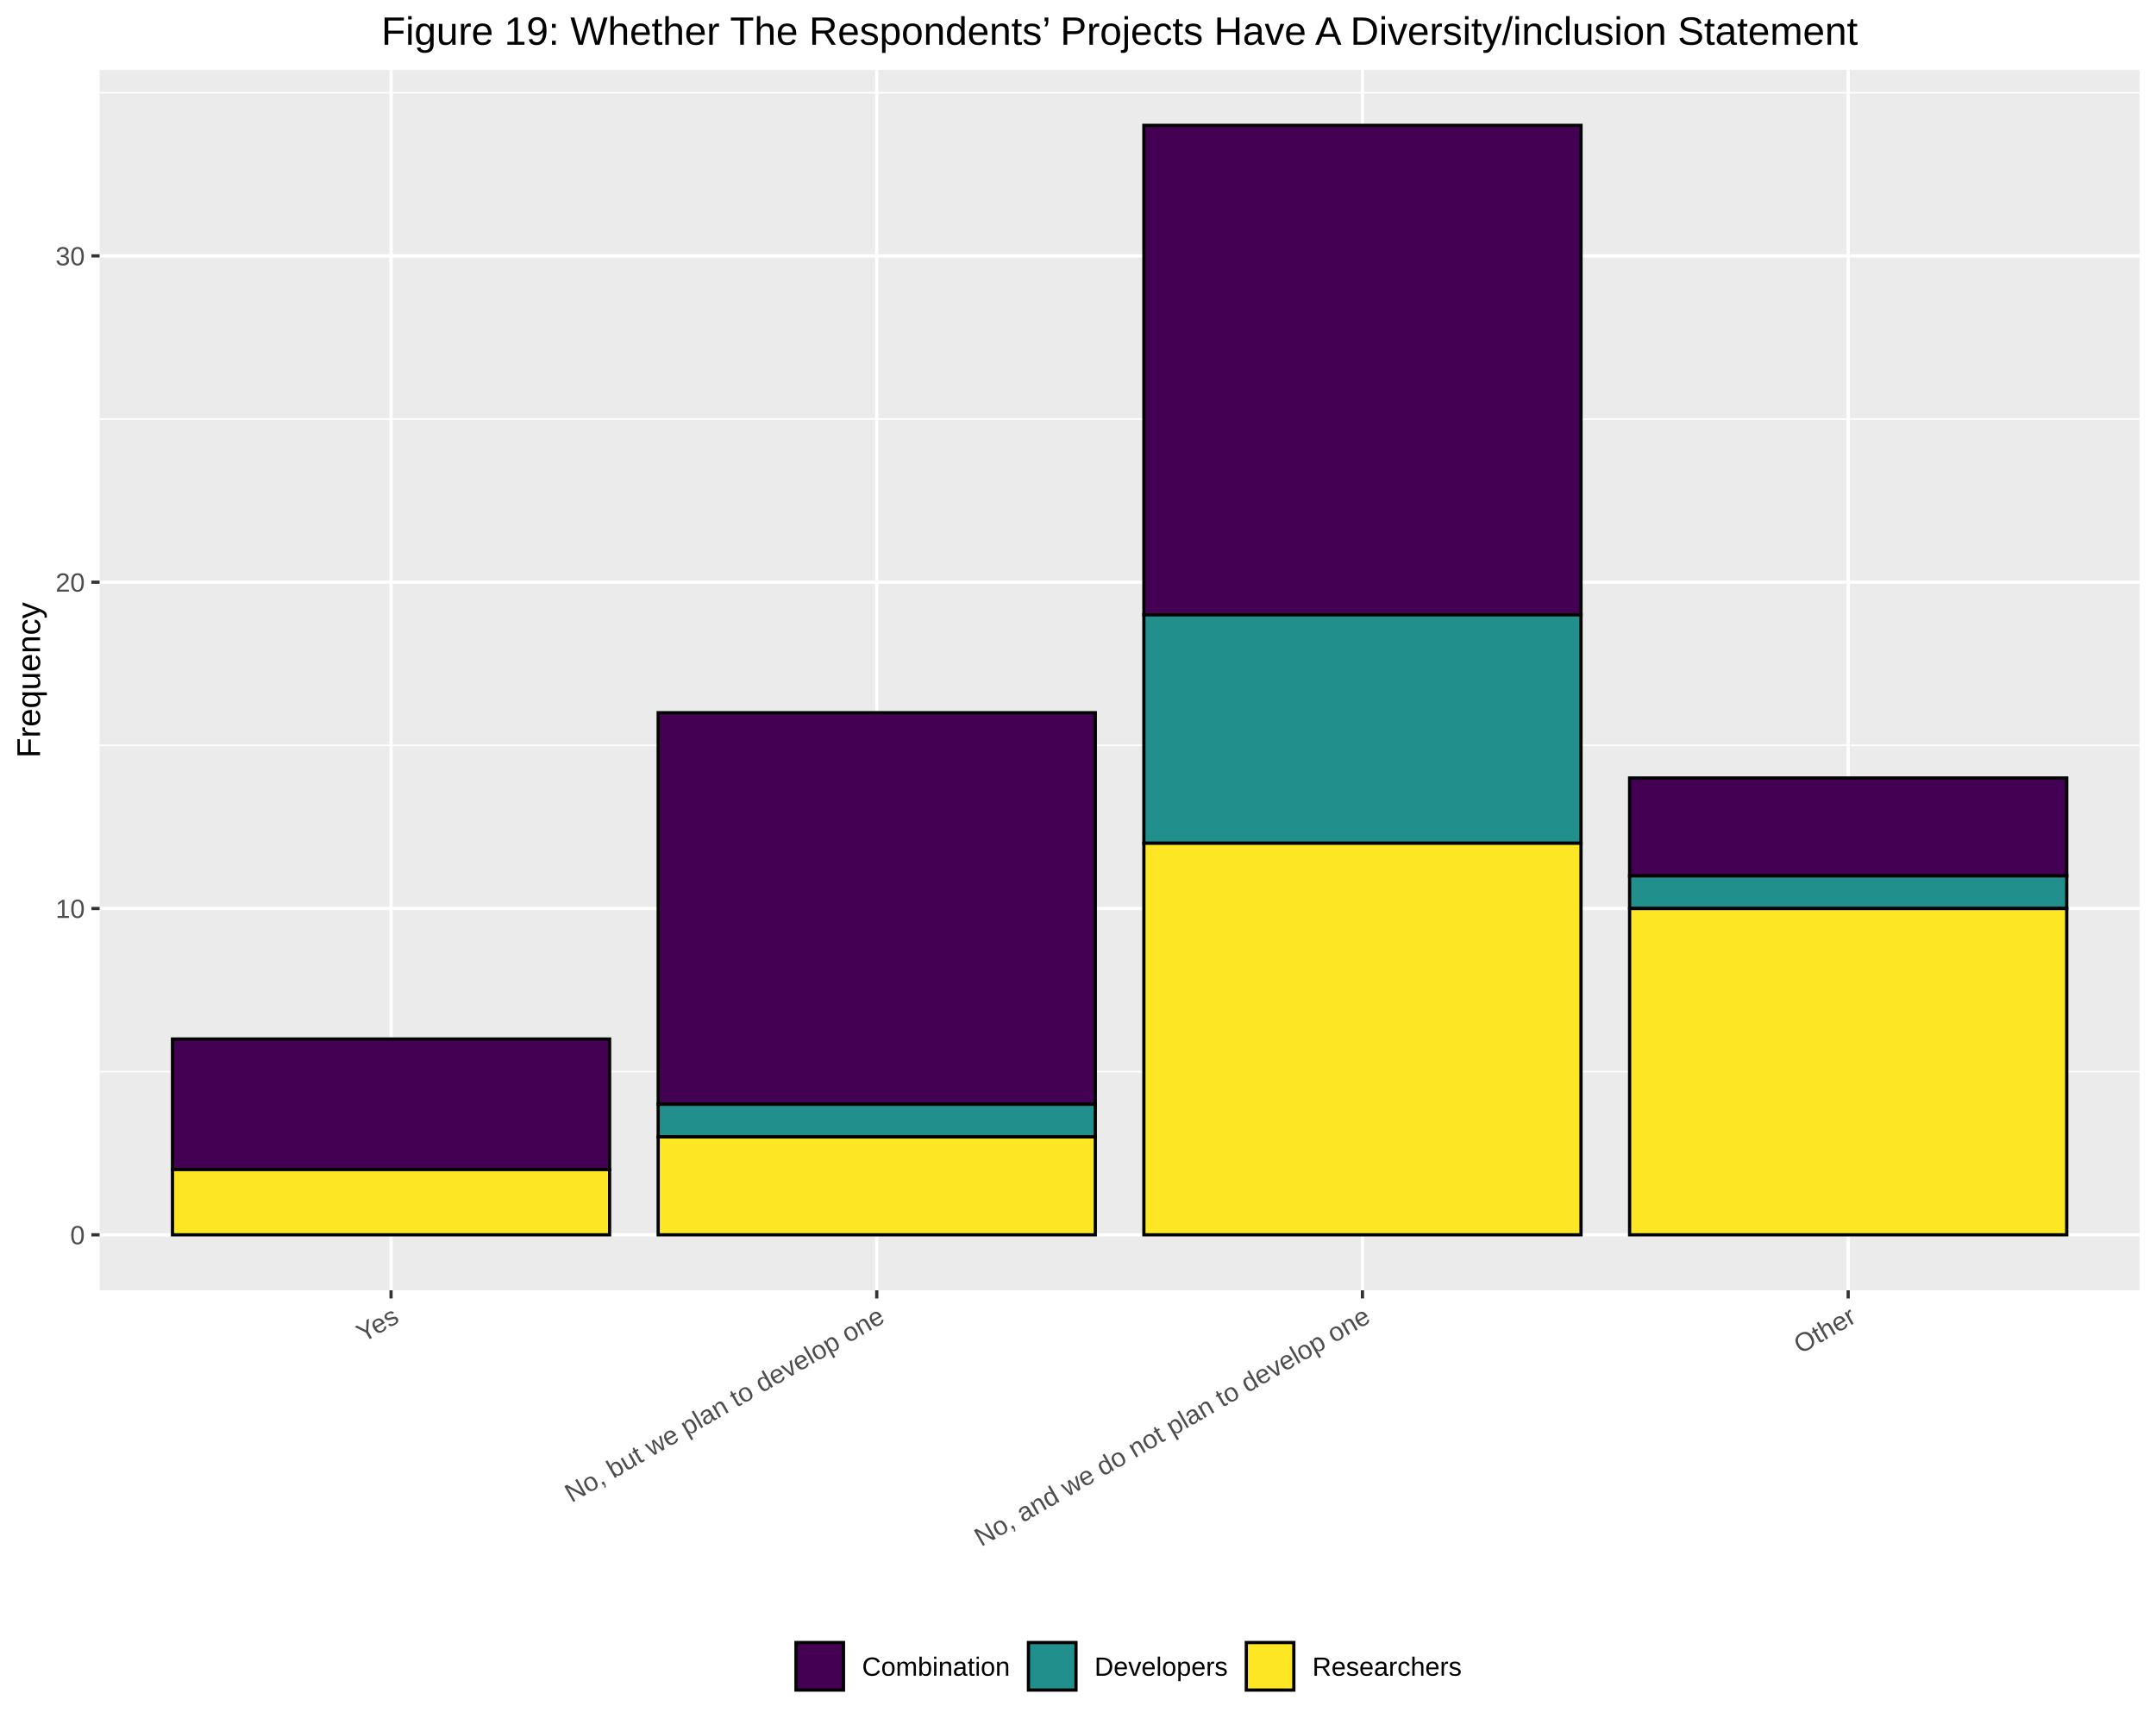
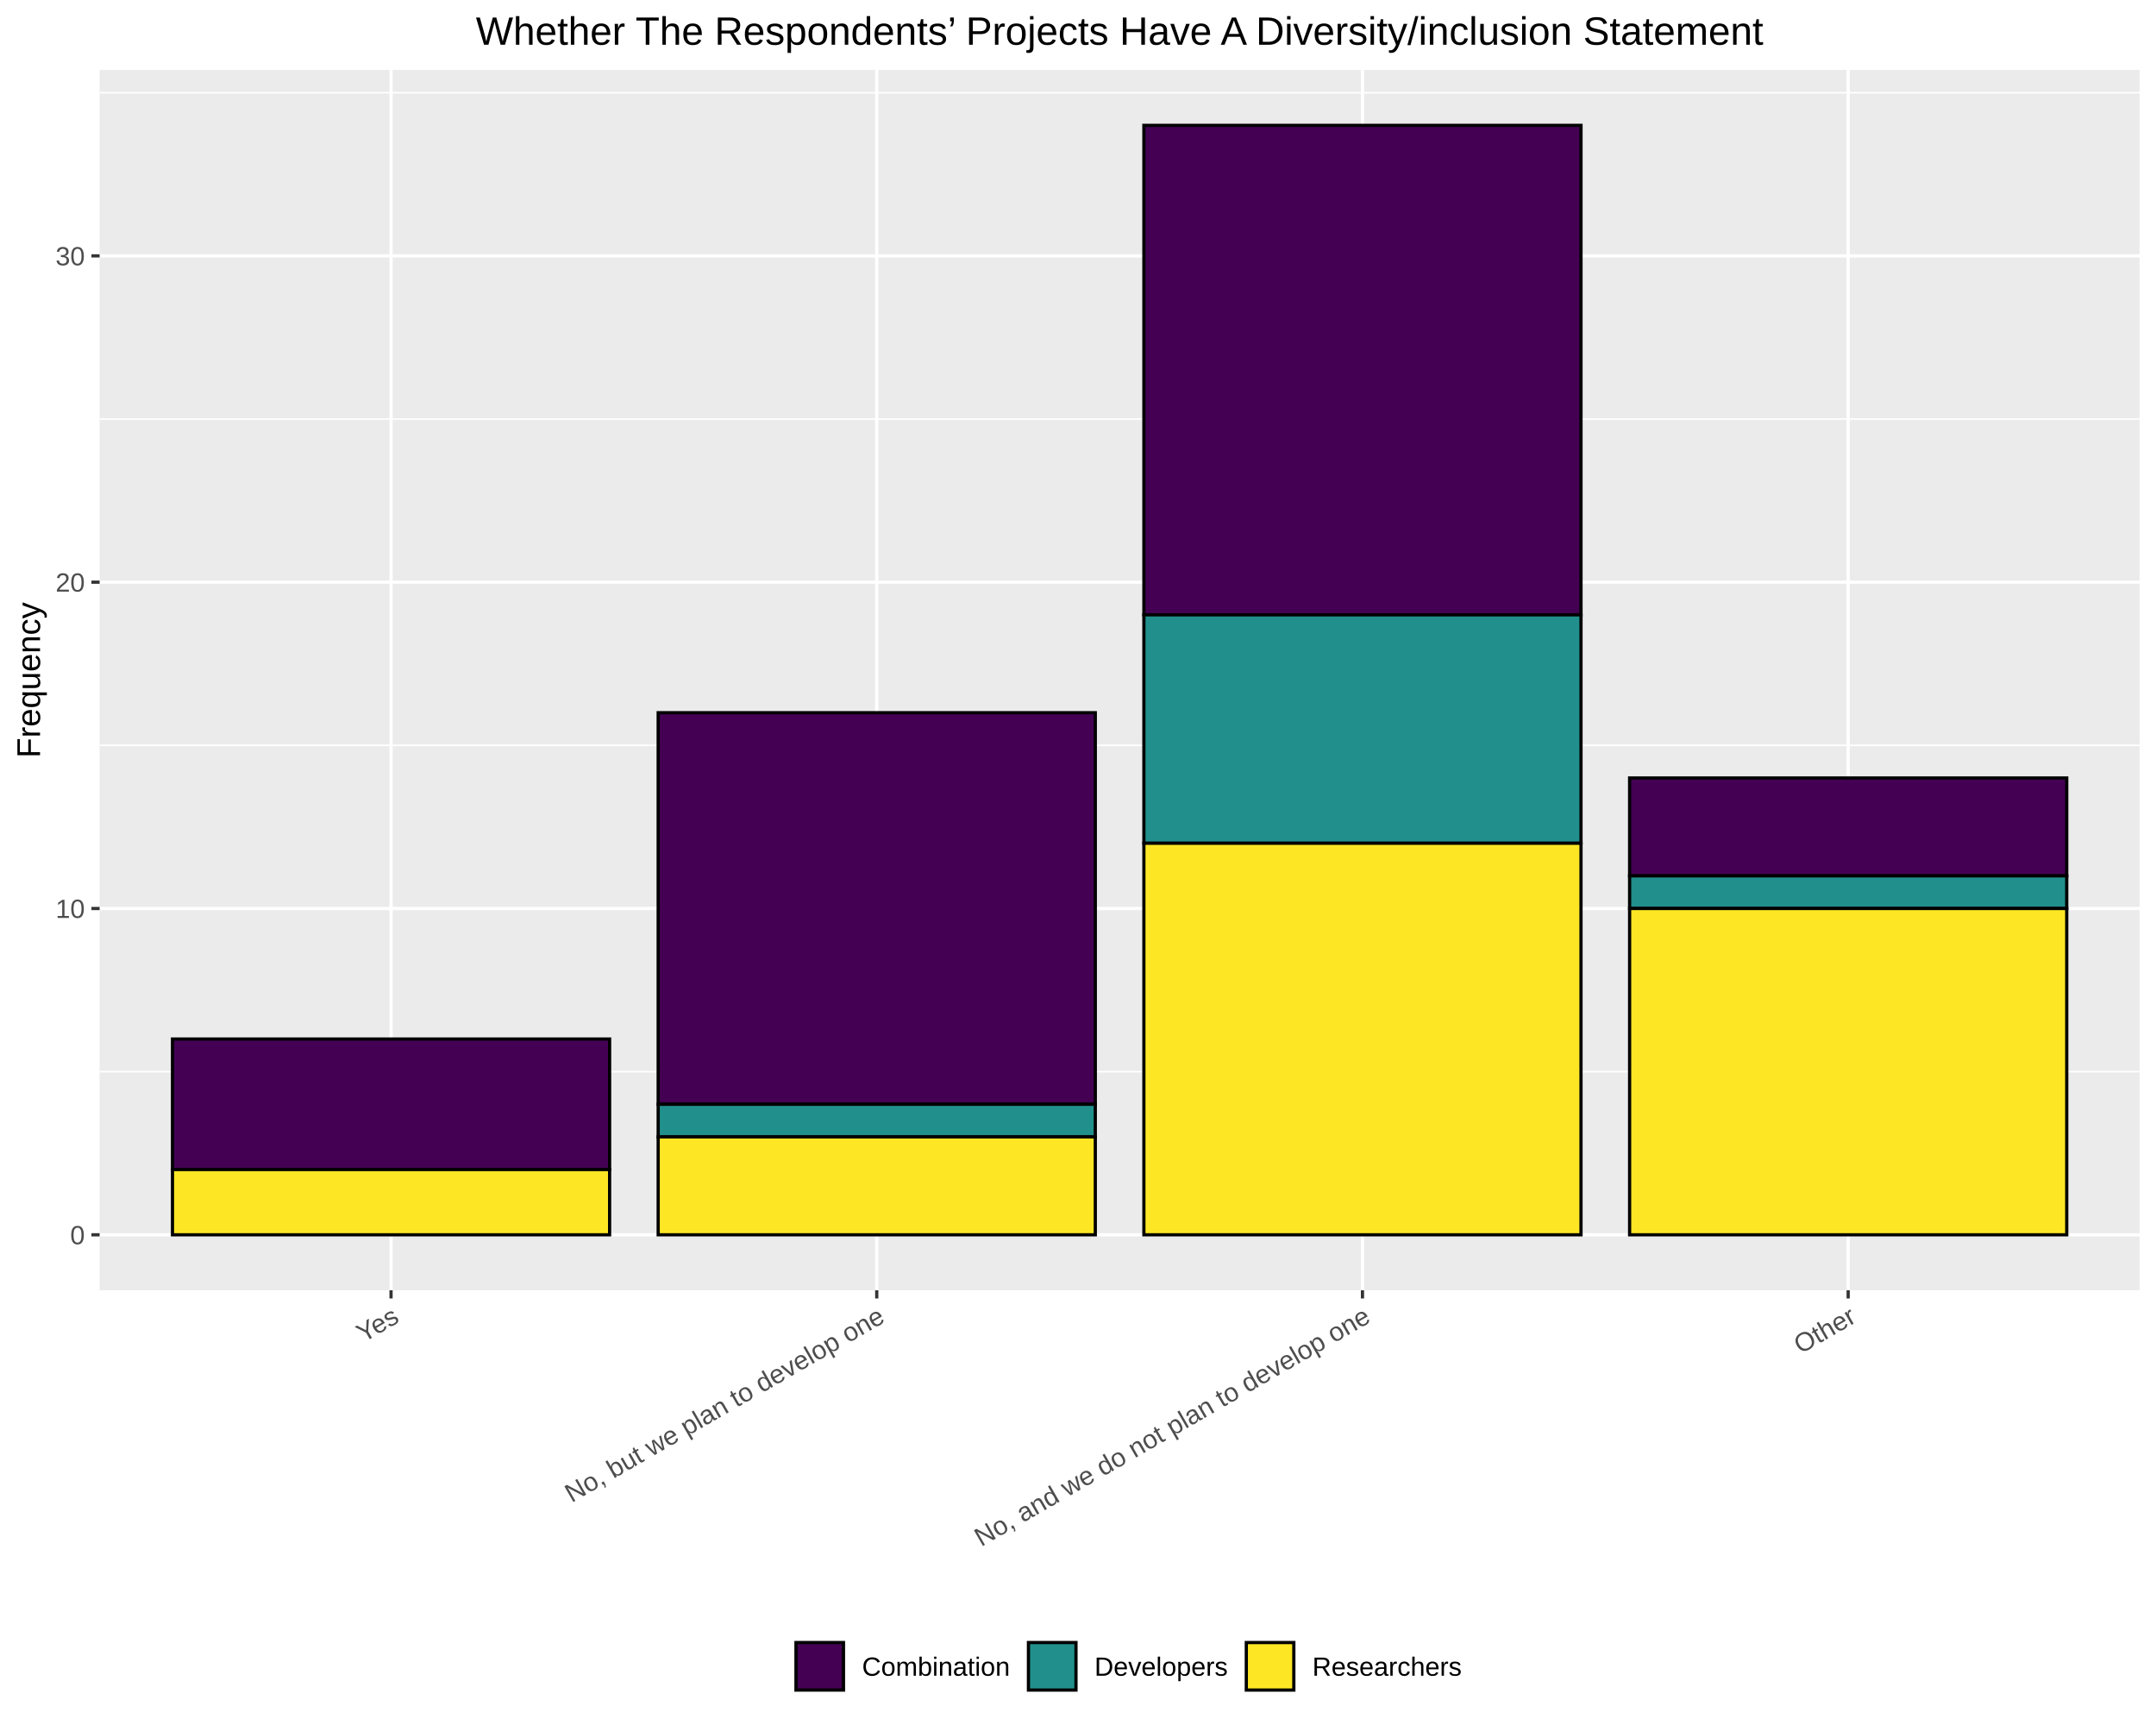
<svg xmlns="http://www.w3.org/2000/svg" class="svglite" width="720.00pt" height="576.00pt" viewBox="0 0 720.00 576.00">
  <defs>
    <style type="text/css">
    .svglite line, .svglite polyline, .svglite polygon, .svglite path, .svglite rect, .svglite circle {
      fill: none;
      stroke: #000000;
      stroke-linecap: round;
      stroke-linejoin: round;
      stroke-miterlimit: 10.00;
    }
    .svglite text {
      white-space: pre;
    }
  </style>
  </defs>
  <rect width="100%" height="100%" style="stroke: none; fill: #FFFFFF;" />
  <defs>
    <clipPath id="cpMC4wMHw3MjAuMDB8MC4wMHw1NzYuMDA=">
      <rect x="0.00" y="0.00" width="720.00" height="576.00" />
    </clipPath>
  </defs>
  <g clip-path="url(#cpMC4wMHw3MjAuMDB8MC4wMHw1NzYuMDA=)">
    <rect x="0.00" y="0.00" width="720.00" height="576.00" style="stroke-width: 1.07; stroke: #FFFFFF; fill: #FFFFFF;" />
  </g>
  <defs>
    <clipPath id="cpMzMuMjd8NzE0LjUyfDIzLjM0fDQzMC44NA==">
      <rect x="33.27" y="23.34" width="681.25" height="407.51" />
    </clipPath>
  </defs>
  <g clip-path="url(#cpMzMuMjd8NzE0LjUyfDIzLjM0fDQzMC44NA==)">
    <rect x="33.27" y="23.34" width="681.25" height="407.51" style="stroke-width: 1.07; stroke: none; fill: #EBEBEB;" />
    <polyline points="33.27,357.84 714.52,357.84 " style="stroke-width: 0.53; stroke: #FFFFFF; stroke-linecap: butt;" />
    <polyline points="33.27,248.88 714.52,248.88 " style="stroke-width: 0.53; stroke: #FFFFFF; stroke-linecap: butt;" />
    <polyline points="33.27,139.92 714.52,139.92 " style="stroke-width: 0.53; stroke: #FFFFFF; stroke-linecap: butt;" />
    <polyline points="33.27,30.96 714.52,30.96 " style="stroke-width: 0.53; stroke: #FFFFFF; stroke-linecap: butt;" />
    <polyline points="33.27,412.32 714.52,412.32 " style="stroke-width: 1.07; stroke: #FFFFFF; stroke-linecap: butt;" />
    <polyline points="33.27,303.36 714.52,303.36 " style="stroke-width: 1.07; stroke: #FFFFFF; stroke-linecap: butt;" />
    <polyline points="33.27,194.40 714.52,194.40 " style="stroke-width: 1.07; stroke: #FFFFFF; stroke-linecap: butt;" />
    <polyline points="33.27,85.44 714.52,85.44 " style="stroke-width: 1.07; stroke: #FFFFFF; stroke-linecap: butt;" />
    <polyline points="130.59,430.84 130.59,23.34 " style="stroke-width: 1.07; stroke: #FFFFFF; stroke-linecap: butt;" />
    <polyline points="292.79,430.84 292.79,23.34 " style="stroke-width: 1.07; stroke: #FFFFFF; stroke-linecap: butt;" />
    <polyline points="455.00,430.84 455.00,23.34 " style="stroke-width: 1.07; stroke: #FFFFFF; stroke-linecap: butt;" />
    <polyline points="617.20,430.84 617.20,23.34 " style="stroke-width: 1.07; stroke: #FFFFFF; stroke-linecap: butt;" />
    <rect x="57.60" y="346.94" width="145.98" height="43.58" style="stroke-width: 1.07; stroke-linecap: square; stroke-linejoin: miter; fill: #440154;" />
    <rect x="57.60" y="390.53" width="145.98" height="21.79" style="stroke-width: 1.07; stroke-linecap: square; stroke-linejoin: miter; fill: #FDE725;" />
    <rect x="219.80" y="237.98" width="145.98" height="130.75" style="stroke-width: 1.07; stroke-linecap: square; stroke-linejoin: miter; fill: #440154;" />
    <rect x="219.80" y="368.73" width="145.98" height="10.90" style="stroke-width: 1.07; stroke-linecap: square; stroke-linejoin: miter; fill: #21908C;" />
    <rect x="219.80" y="379.63" width="145.98" height="32.69" style="stroke-width: 1.07; stroke-linecap: square; stroke-linejoin: miter; fill: #FDE725;" />
    <rect x="382.00" y="41.86" width="145.98" height="163.44" style="stroke-width: 1.07; stroke-linecap: square; stroke-linejoin: miter; fill: #440154;" />
    <rect x="382.00" y="205.30" width="145.98" height="76.27" style="stroke-width: 1.07; stroke-linecap: square; stroke-linejoin: miter; fill: #21908C;" />
    <rect x="382.00" y="281.57" width="145.98" height="130.75" style="stroke-width: 1.07; stroke-linecap: square; stroke-linejoin: miter; fill: #FDE725;" />
    <rect x="544.21" y="259.78" width="145.98" height="32.69" style="stroke-width: 1.07; stroke-linecap: square; stroke-linejoin: miter; fill: #440154;" />
    <rect x="544.21" y="292.46" width="145.98" height="10.90" style="stroke-width: 1.07; stroke-linecap: square; stroke-linejoin: miter; fill: #21908C;" />
    <rect x="544.21" y="303.36" width="145.98" height="108.96" style="stroke-width: 1.07; stroke-linecap: square; stroke-linejoin: miter; fill: #FDE725;" />
  </g>
  <g clip-path="url(#cpMC4wMHw3MjAuMDB8MC4wMHw1NzYuMDA=)">
    <text x="28.34" y="415.47" text-anchor="end" style="font-size: 8.80px;fill: #4D4D4D; font-family: &quot;Arial&quot;;" textLength="4.90px" lengthAdjust="spacingAndGlyphs">0</text>
    <text x="28.34" y="306.51" text-anchor="end" style="font-size: 8.80px;fill: #4D4D4D; font-family: &quot;Arial&quot;;" textLength="9.79px" lengthAdjust="spacingAndGlyphs">10</text>
    <text x="28.34" y="197.55" text-anchor="end" style="font-size: 8.80px;fill: #4D4D4D; font-family: &quot;Arial&quot;;" textLength="9.79px" lengthAdjust="spacingAndGlyphs">20</text>
    <text x="28.34" y="88.60" text-anchor="end" style="font-size: 8.80px;fill: #4D4D4D; font-family: &quot;Arial&quot;;" textLength="9.79px" lengthAdjust="spacingAndGlyphs">30</text>
    <polyline points="30.53,412.32 33.27,412.32 " style="stroke-width: 1.07; stroke: #333333; stroke-linecap: butt;" />
    <polyline points="30.53,303.36 33.27,303.36 " style="stroke-width: 1.07; stroke: #333333; stroke-linecap: butt;" />
    <polyline points="30.53,194.40 33.27,194.40 " style="stroke-width: 1.07; stroke: #333333; stroke-linecap: butt;" />
    <polyline points="30.53,85.44 33.27,85.44 " style="stroke-width: 1.07; stroke: #333333; stroke-linecap: butt;" />
    <polyline points="130.59,433.58 130.59,430.84 " style="stroke-width: 1.07; stroke: #333333; stroke-linecap: butt;" />
    <polyline points="292.79,433.58 292.79,430.84 " style="stroke-width: 1.07; stroke: #333333; stroke-linecap: butt;" />
    <polyline points="455.00,433.58 455.00,430.84 " style="stroke-width: 1.07; stroke: #333333; stroke-linecap: butt;" />
    <polyline points="617.20,433.58 617.20,430.84 " style="stroke-width: 1.07; stroke: #333333; stroke-linecap: butt;" />
    <text transform="translate(133.74,441.23) rotate(-30)" text-anchor="end" style="font-size: 8.80px;fill: #4D4D4D; font-family: &quot;Arial&quot;;" textLength="15.16px" lengthAdjust="spacingAndGlyphs">Yes</text>
    <text transform="translate(295.95,441.23) rotate(-30)" text-anchor="end" style="font-size: 8.80px;fill: #4D4D4D; font-family: &quot;Arial&quot;;" textLength="121.31px" lengthAdjust="spacingAndGlyphs">No, but we plan to develop one</text>
    <text transform="translate(458.15,441.23) rotate(-30)" text-anchor="end" style="font-size: 8.80px;fill: #4D4D4D; font-family: &quot;Arial&quot;;" textLength="150.67px" lengthAdjust="spacingAndGlyphs">No, and we do not plan to develop one</text>
    <text transform="translate(620.35,441.23) rotate(-30)" text-anchor="end" style="font-size: 8.80px;fill: #4D4D4D; font-family: &quot;Arial&quot;;" textLength="22.00px" lengthAdjust="spacingAndGlyphs">Other</text>
    <text transform="translate(13.37,227.09) rotate(-90)" text-anchor="middle" style="font-size: 11.00px; font-family: &quot;Arial&quot;;" textLength="51.98px" lengthAdjust="spacingAndGlyphs">Frequency</text>
    <rect x="254.16" y="542.28" width="239.47" height="28.24" style="stroke-width: 1.07; stroke: none; fill: #FFFFFF;" />
    <rect x="265.12" y="547.76" width="17.28" height="17.28" style="stroke-width: 1.07; stroke: none; fill: #F2F2F2;" />
    <rect x="265.82" y="548.47" width="15.86" height="15.86" style="stroke-width: 1.07; stroke-linecap: square; stroke-linejoin: miter; fill: #440154;" />
    <rect x="342.75" y="547.76" width="17.28" height="17.28" style="stroke-width: 1.07; stroke: none; fill: #F2F2F2;" />
    <rect x="343.46" y="548.47" width="15.86" height="15.86" style="stroke-width: 1.07; stroke-linecap: square; stroke-linejoin: miter; fill: #21908C;" />
    <rect x="415.50" y="547.76" width="17.28" height="17.28" style="stroke-width: 1.07; stroke: none; fill: #F2F2F2;" />
    <rect x="416.21" y="548.47" width="15.86" height="15.86" style="stroke-width: 1.07; stroke-linecap: square; stroke-linejoin: miter; fill: #FDE725;" />
    <text x="287.88" y="559.55" style="font-size: 8.80px; font-family: &quot;Arial&quot;;" textLength="49.40px" lengthAdjust="spacingAndGlyphs">Combination</text>
    <text x="365.51" y="559.55" style="font-size: 8.80px; font-family: &quot;Arial&quot;;" textLength="44.51px" lengthAdjust="spacingAndGlyphs">Developers</text>
    <text x="438.26" y="559.55" style="font-size: 8.80px; font-family: &quot;Arial&quot;;" textLength="49.89px" lengthAdjust="spacingAndGlyphs">Researchers</text>
-     <text x="373.89" y="14.94" text-anchor="middle" style="font-size: 13.20px; font-family: &quot;Arial&quot;;" textLength="494.89px" lengthAdjust="spacingAndGlyphs">Figure 19: Whether The Respondents’ Projects Have A Diversity/inclusion Statement</text>
+     <text x="373.89" y="14.94" text-anchor="middle" style="font-size: 13.20px; font-family: &quot;Arial&quot;;" textLength="431.83px" lengthAdjust="spacingAndGlyphs">Whether The Respondents’ Projects Have A Diversity/inclusion Statement</text>
  </g>
</svg>
